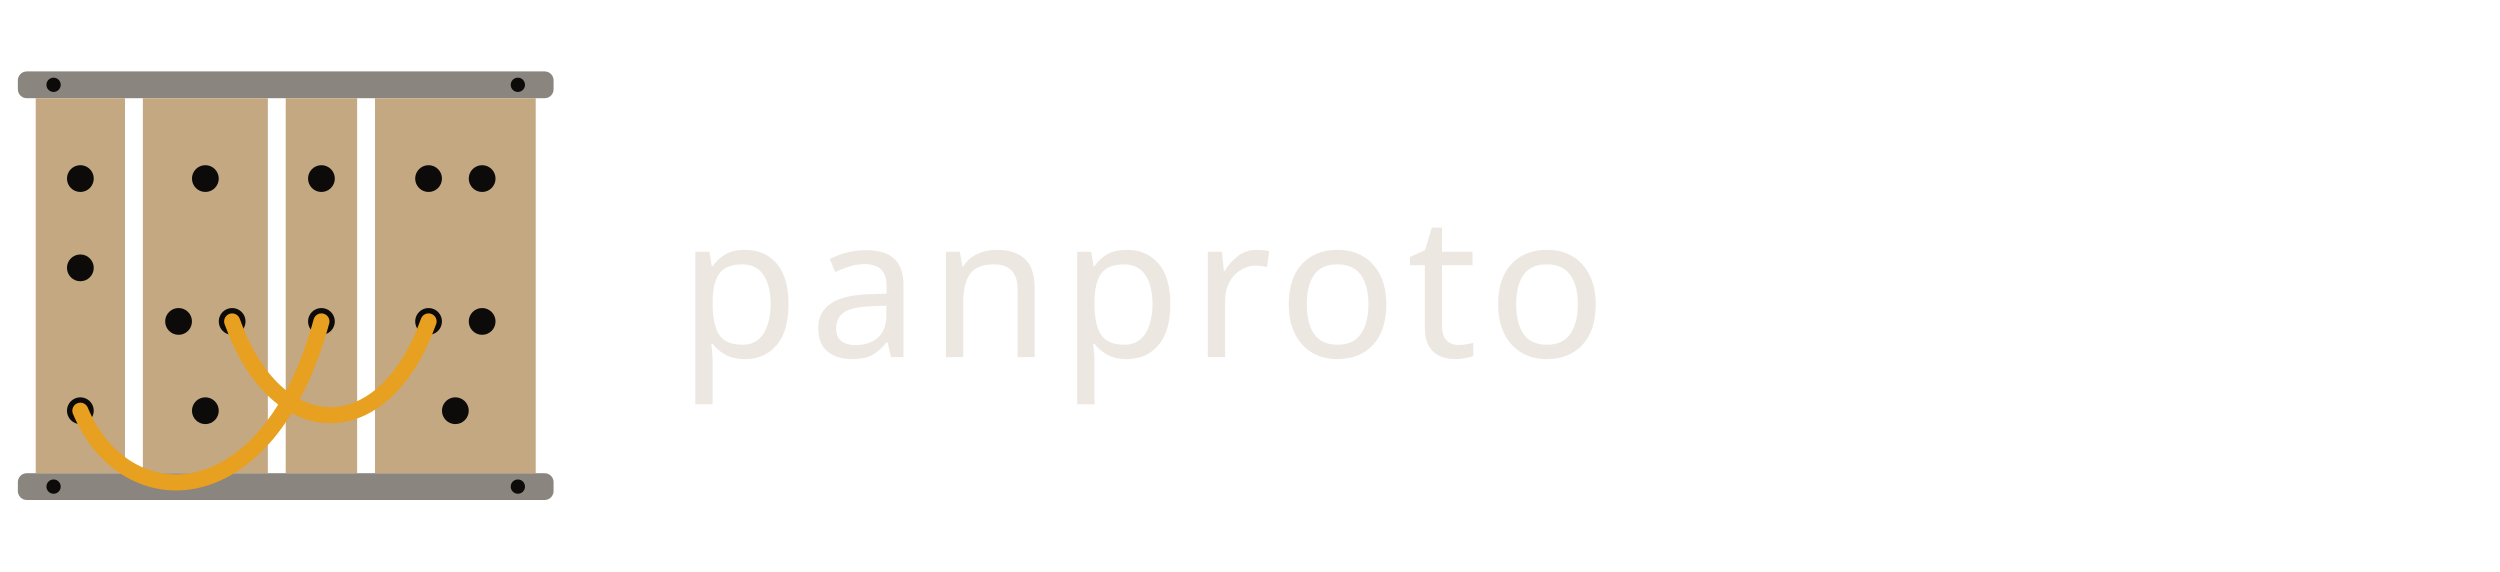
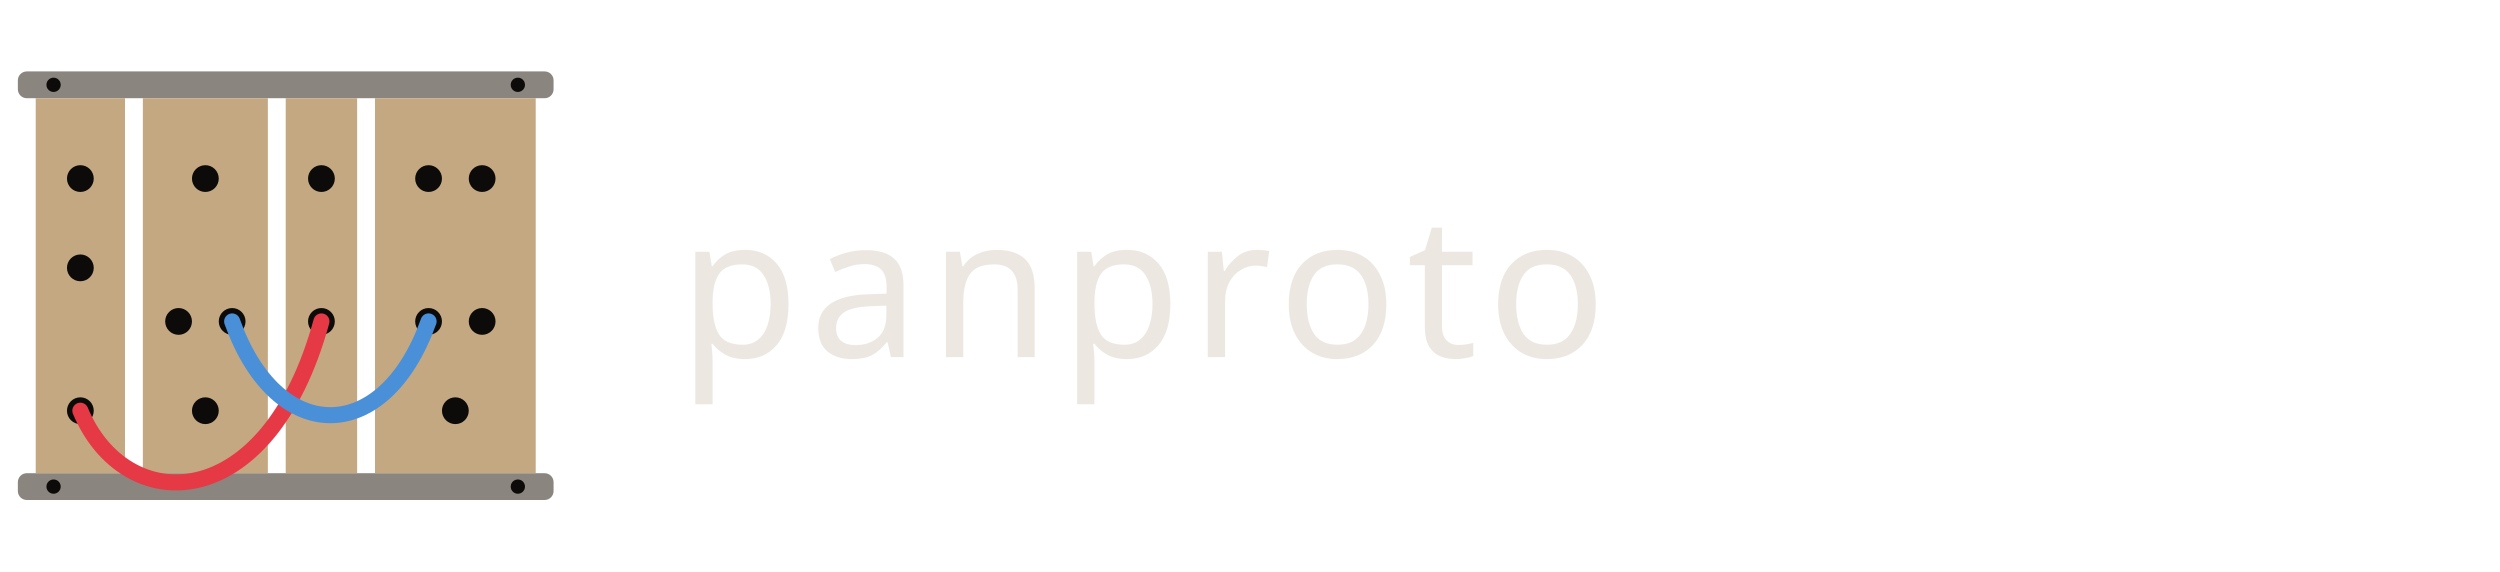
<svg xmlns="http://www.w3.org/2000/svg" viewBox="0 0 280 64">
  <rect x="2" y="8" width="60" height="3" rx="1" fill="#8a857e" />
  <rect x="2" y="53" width="60" height="3" rx="1" fill="#8a857e" />
  <circle cx="6" cy="9.5" r="0.8" fill="#0c0b0a" />
  <circle cx="58" cy="9.5" r="0.8" fill="#0c0b0a" />
  <circle cx="6" cy="54.5" r="0.8" fill="#0c0b0a" />
  <circle cx="58" cy="54.5" r="0.8" fill="#0c0b0a" />
  <rect x="4" y="11" width="10" height="42" fill="#c4a882" />
  <rect x="16" y="11" width="14" height="42" fill="#c4a882" />
  <rect x="32" y="11" width="8" height="42" fill="#c4a882" />
  <rect x="42" y="11" width="18" height="42" fill="#c4a882" />
  <circle cx="9" cy="20" r="1.5" fill="#0c0b0a" />
  <circle cx="9" cy="30" r="1.5" fill="#0c0b0a" />
  <circle cx="9" cy="46" r="1.5" fill="#0c0b0a" />
  <circle cx="23" cy="20" r="1.5" fill="#0c0b0a" />
  <circle cx="20" cy="36" r="1.5" fill="#0c0b0a" />
  <circle cx="26" cy="36" r="1.5" fill="#0c0b0a" />
  <circle cx="23" cy="46" r="1.5" fill="#0c0b0a" />
  <circle cx="36" cy="20" r="1.5" fill="#0c0b0a" />
  <circle cx="36" cy="36" r="1.5" fill="#0c0b0a" />
  <circle cx="48" cy="20" r="1.5" fill="#0c0b0a" />
  <circle cx="54" cy="20" r="1.5" fill="#0c0b0a" />
  <circle cx="48" cy="36" r="1.5" fill="#0c0b0a" />
  <circle cx="54" cy="36" r="1.5" fill="#0c0b0a" />
  <circle cx="51" cy="46" r="1.5" fill="#0c0b0a" />
-   <path d="M 9 46 C 14 58 30 58 36 36" stroke="#e8a020" stroke-width="1.8" fill="none" stroke-linecap="round" />
-   <path d="M 26 36 C 31 50 43 50 48 36" stroke="#e8a020" stroke-width="1.8" fill="none" stroke-linecap="round" />
+   <path d="M 9 46 C 14 58 30 58 36 36" stroke="#e63946" stroke-width="1.8" fill="none" stroke-linecap="round" />
+   <path d="M 26 36 C 31 50 43 50 48 36" stroke="#4a90d9" stroke-width="1.8" fill="none" stroke-linecap="round" />
  <text x="76" y="40" font-family="'Space Grotesk', 'Space Mono', sans-serif" font-size="22" font-weight="400" fill="#ece8e1" letter-spacing="0.05em">panproto</text>
</svg>
